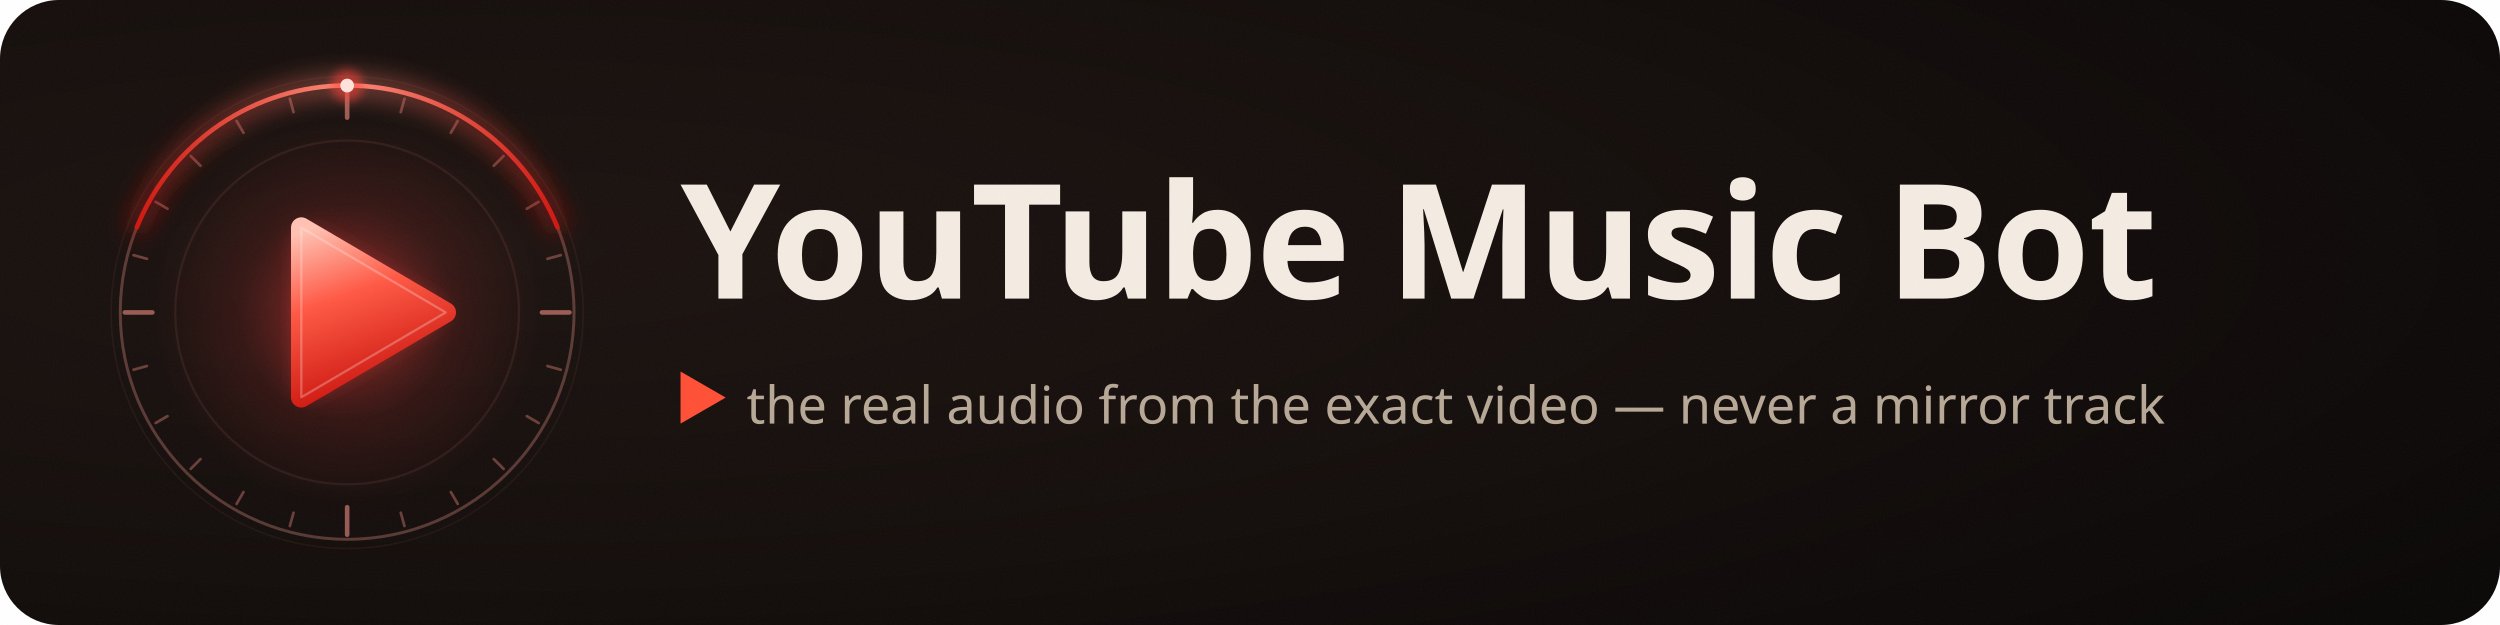
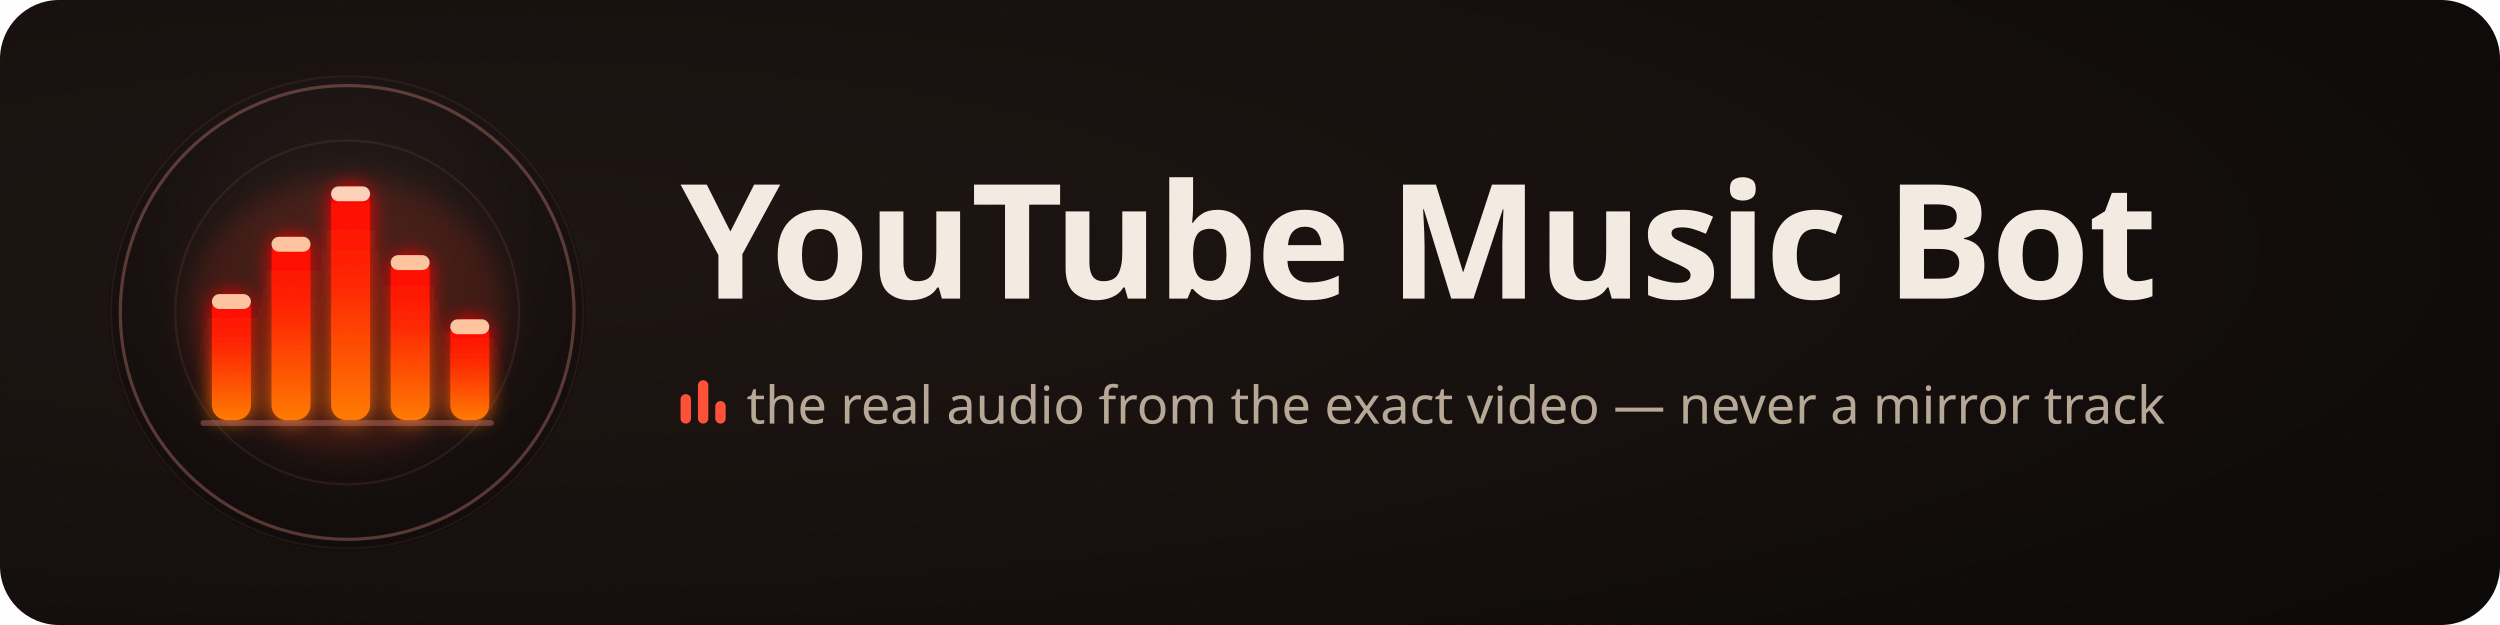
<svg xmlns="http://www.w3.org/2000/svg" width="1440" height="360" viewBox="0 0 1440 360">
  <defs>
    <radialGradient id="panel" cx="20%" cy="40%" r="95%">
      <stop offset="0%" stop-color="#1c1310" />
      <stop offset="55%" stop-color="#130d0b" />
      <stop offset="100%" stop-color="#0a0707" />
    </radialGradient>
    <radialGradient id="iconglow" cx="50%" cy="50%" r="50%">
      <stop offset="0%" stop-color="#ff4a3d" stop-opacity="0.5" />
      <stop offset="55%" stop-color="#ff3b3b" stop-opacity="0.12" />
      <stop offset="100%" stop-color="#ff3b3b" stop-opacity="0" />
    </radialGradient>
-     <linearGradient id="play" x1="0.1" y1="0" x2="0.4" y2="1">
-       <stop offset="0%" stop-color="#ffc1b2" />
-       <stop offset="42%" stop-color="#ff5945" />
-       <stop offset="100%" stop-color="#cc150e" />
-     </linearGradient>
-     <linearGradient id="arcg" x1="0" y1="0" x2="1" y2="0">
-       <stop offset="0%" stop-color="#cf1810" />
-       <stop offset="50%" stop-color="#ff8a78" />
-       <stop offset="100%" stop-color="#cf1810" />
+     <radialGradient id="face" cx="50%" cy="34%" r="80%">
+       <stop offset="0%" stop-color="#251a18" />
+       <stop offset="60%" stop-color="#140d0c" />
+       <stop offset="100%" stop-color="#0a0606" />
+     </radialGradient>
+     <linearGradient id="bar" x1="0" y1="1" x2="0" y2="0">
+       <stop offset="0%" stop-color="#ff7a00" />
+       <stop offset="55%" stop-color="#ff2a00" />
+       <stop offset="100%" stop-color="#ff0000" />
    </linearGradient>
    <filter id="soft" x="-60%" y="-60%" width="220%" height="220%">
      <feGaussianBlur stdDeviation="11" />
    </filter>
-     <filter id="dot" x="-150%" y="-150%" width="400%" height="400%">
-       <feGaussianBlur stdDeviation="4" />
+     <filter id="barglow" x="-80%" y="-80%" width="260%" height="260%">
+       <feGaussianBlur stdDeviation="9" result="b" />
+       <feMerge>
+         <feMergeNode in="b" />
+         <feMergeNode in="SourceGraphic" />
+       </feMerge>
    </filter>
    <filter id="grain">
      <feTurbulence type="fractalNoise" baseFrequency="0.9" numOctaves="2" stitchTiles="stitch" />
      <feColorMatrix type="saturate" values="0" />
    </filter>
  </defs>
  <rect x="0" y="0" width="1440" height="360" rx="34" fill="url(#panel)" />
  <g transform="translate(31.0,11.0) scale(0.66)">
    <circle cx="256" cy="256" r="170" fill="url(#iconglow)" />
-     <circle cx="256" cy="256" r="206" fill="none" stroke="#e8877e" stroke-opacity="0.07" stroke-width="1.4" />
-     <circle cx="256" cy="256" r="198" fill="none" stroke="#ec938a" stroke-opacity="0.32" stroke-width="2.6" />
+     <circle cx="256" cy="256" r="208" fill="url(#face)" />
+     <circle cx="256" cy="256" r="206" fill="none" stroke="#e8877e" stroke-opacity="0.08" stroke-width="1.8" />
+     <circle cx="256" cy="256" r="198" fill="none" stroke="#ec938a" stroke-opacity="0.32" stroke-width="2.8" />
    <circle cx="256" cy="256" r="150" fill="none" stroke="#e8877e" stroke-opacity="0.10" stroke-width="2" />
-     <line x1="426.0" y1="256.0" x2="450.0" y2="256.0" stroke="#e8877e" stroke-opacity="0.62" stroke-width="4" stroke-linecap="round" />
-     <line x1="430.8" y1="302.8" x2="442.4" y2="306.0" stroke="#e8877e" stroke-opacity="0.4" stroke-width="2.4" stroke-linecap="round" />
-     <line x1="412.8" y1="346.5" x2="423.1" y2="352.5" stroke="#e8877e" stroke-opacity="0.4" stroke-width="2.4" stroke-linecap="round" />
-     <line x1="384.0" y1="384.0" x2="392.5" y2="392.5" stroke="#e8877e" stroke-opacity="0.4" stroke-width="2.4" stroke-linecap="round" />
-     <line x1="346.5" y1="412.8" x2="352.5" y2="423.1" stroke="#e8877e" stroke-opacity="0.4" stroke-width="2.4" stroke-linecap="round" />
-     <line x1="302.8" y1="430.8" x2="306.0" y2="442.4" stroke="#e8877e" stroke-opacity="0.4" stroke-width="2.4" stroke-linecap="round" />
-     <line x1="256.0" y1="426.0" x2="256.0" y2="450.0" stroke="#e8877e" stroke-opacity="0.62" stroke-width="4" stroke-linecap="round" />
-     <line x1="209.2" y1="430.8" x2="206.0" y2="442.4" stroke="#e8877e" stroke-opacity="0.4" stroke-width="2.4" stroke-linecap="round" />
-     <line x1="165.5" y1="412.8" x2="159.5" y2="423.1" stroke="#e8877e" stroke-opacity="0.4" stroke-width="2.4" stroke-linecap="round" />
-     <line x1="128.0" y1="384.0" x2="119.5" y2="392.5" stroke="#e8877e" stroke-opacity="0.4" stroke-width="2.4" stroke-linecap="round" />
-     <line x1="99.2" y1="346.5" x2="88.9" y2="352.5" stroke="#e8877e" stroke-opacity="0.4" stroke-width="2.4" stroke-linecap="round" />
-     <line x1="81.2" y1="302.8" x2="69.6" y2="306.0" stroke="#e8877e" stroke-opacity="0.4" stroke-width="2.4" stroke-linecap="round" />
-     <line x1="86.0" y1="256.0" x2="62.0" y2="256.0" stroke="#e8877e" stroke-opacity="0.62" stroke-width="4" stroke-linecap="round" />
-     <line x1="81.2" y1="209.2" x2="69.6" y2="206.0" stroke="#e8877e" stroke-opacity="0.4" stroke-width="2.4" stroke-linecap="round" />
-     <line x1="99.2" y1="165.5" x2="88.9" y2="159.5" stroke="#e8877e" stroke-opacity="0.4" stroke-width="2.4" stroke-linecap="round" />
-     <line x1="128.0" y1="128.0" x2="119.5" y2="119.5" stroke="#e8877e" stroke-opacity="0.4" stroke-width="2.4" stroke-linecap="round" />
-     <line x1="165.5" y1="99.2" x2="159.5" y2="88.9" stroke="#e8877e" stroke-opacity="0.4" stroke-width="2.4" stroke-linecap="round" />
-     <line x1="209.2" y1="81.2" x2="206.0" y2="69.6" stroke="#e8877e" stroke-opacity="0.4" stroke-width="2.4" stroke-linecap="round" />
-     <line x1="256.0" y1="86.0" x2="256.0" y2="62.0" stroke="#e8877e" stroke-opacity="0.62" stroke-width="4" stroke-linecap="round" />
-     <line x1="302.8" y1="81.2" x2="306.0" y2="69.6" stroke="#e8877e" stroke-opacity="0.4" stroke-width="2.4" stroke-linecap="round" />
-     <line x1="346.5" y1="99.2" x2="352.5" y2="88.9" stroke="#e8877e" stroke-opacity="0.4" stroke-width="2.4" stroke-linecap="round" />
-     <line x1="384.0" y1="128.0" x2="392.5" y2="119.5" stroke="#e8877e" stroke-opacity="0.4" stroke-width="2.4" stroke-linecap="round" />
-     <line x1="412.8" y1="165.5" x2="423.1" y2="159.5" stroke="#e8877e" stroke-opacity="0.4" stroke-width="2.4" stroke-linecap="round" />
-     <line x1="430.8" y1="209.2" x2="442.4" y2="206.0" stroke="#e8877e" stroke-opacity="0.4" stroke-width="2.4" stroke-linecap="round" />
-     <path d="M 72.4 181.8 A 198 198 0 0 1 439.6 181.8" fill="none" stroke="url(#arcg)" stroke-width="9" stroke-linecap="round" filter="url(#soft)" opacity="0.9" />
-     <path d="M 72.4 181.8 A 198 198 0 0 1 439.6 181.8" fill="none" stroke="url(#arcg)" stroke-width="4" stroke-linecap="round" />
-     <circle cx="256.0" cy="58.0" r="14" fill="#ff4338" opacity="0.55" filter="url(#dot)" />
-     <circle cx="256.0" cy="58.0" r="6" fill="#ffe2da" />
-     <polygon points="216,182 216,330 342,256" fill="#ff3b3b" opacity="0.6" filter="url(#soft)" />
-     <polygon points="216,182 216,330 342,256" fill="url(#play)" stroke="url(#play)" stroke-width="18" stroke-linejoin="round" />
-     <polygon points="216,182 216,330 342,256" fill="none" stroke="#fff0ec" stroke-opacity="0.28" stroke-width="2" stroke-linejoin="round" />
+     <ellipse cx="256" cy="258" rx="140" ry="120" fill="#ff3b1f" opacity="0.16" filter="url(#soft)" />
+     <g filter="url(#barglow)">
+       <rect x="138" y="240" width="34" height="110" rx="13" fill="url(#bar)" />
+       <rect x="190" y="190" width="34" height="160" rx="13" fill="url(#bar)" />
+       <rect x="242" y="146" width="34" height="204" rx="13" fill="url(#bar)" />
+       <rect x="294" y="206" width="34" height="144" rx="13" fill="url(#bar)" />
+       <rect x="346" y="262" width="34" height="88" rx="13" fill="url(#bar)" />
+     </g>
+     <g opacity="0.9">
+       <rect x="138" y="240" width="34" height="13" rx="6.5" fill="#ffd9b0" />
+       <rect x="190" y="190" width="34" height="13" rx="6.5" fill="#ffd9b0" />
+       <rect x="242" y="146" width="34" height="13" rx="6.5" fill="#ffe7cc" />
+       <rect x="294" y="206" width="34" height="13" rx="6.5" fill="#ffd9b0" />
+       <rect x="346" y="262" width="34" height="13" rx="6.5" fill="#ffd9b0" />
+     </g>
+     <rect x="128" y="350" width="256" height="5" rx="2.5" fill="#e8877e" opacity="0.34" />
  </g>
  <text x="392" y="172" font-family="Fraunces" font-weight="600" font-size="92" fill="#f4ece2" letter-spacing="-1">YouTube Music Bot</text>
-   <polygon points="392,214 392,244 418,229" fill="#ff5036" />
+   <g>
+     <rect x="392" y="227" width="6" height="17" rx="3" fill="#ff5036" />
+     <rect x="402" y="219" width="6" height="25" rx="3" fill="#ff5036" />
+     <rect x="412" y="231" width="6" height="13" rx="3" fill="#ff5036" />
+   </g>
  <text x="430" y="244" font-family="Fraunces" font-weight="500" font-size="30" fill="#b7a896">the real audio from the exact video — never a mirror track</text>
  <rect x="0" y="0" width="1440" height="360" rx="34" filter="url(#grain)" opacity="0.035" />
</svg>
